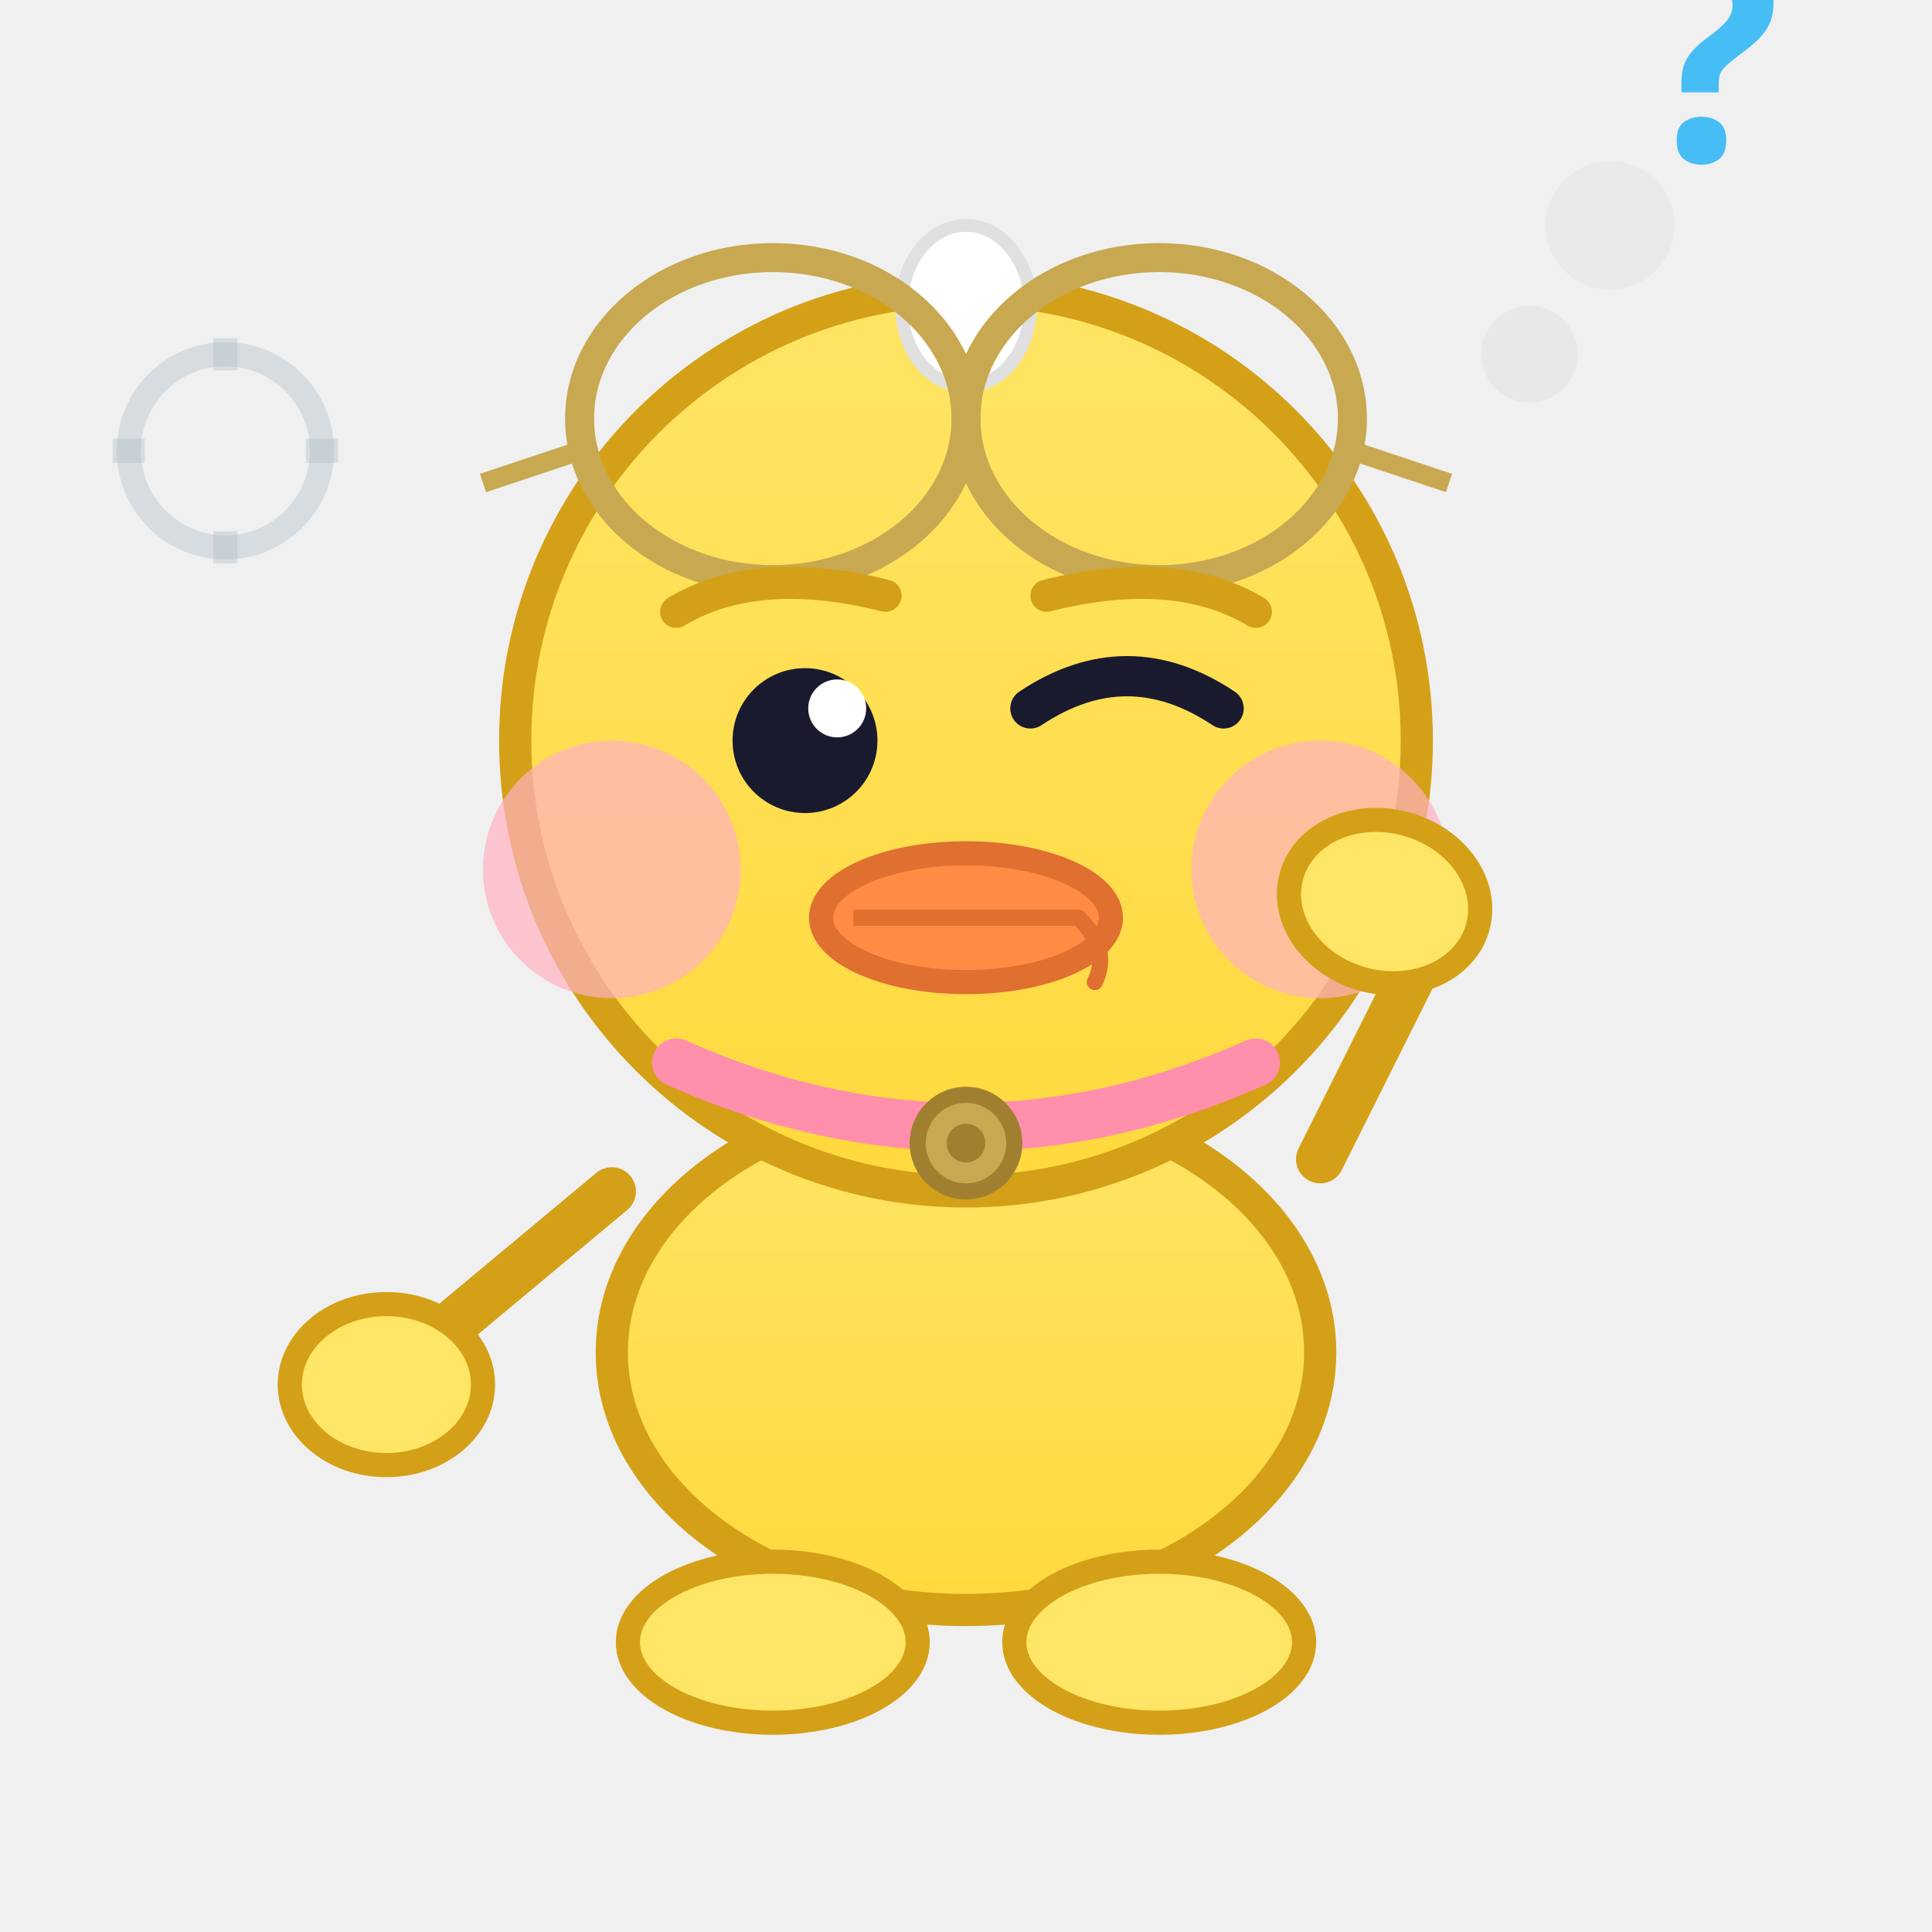
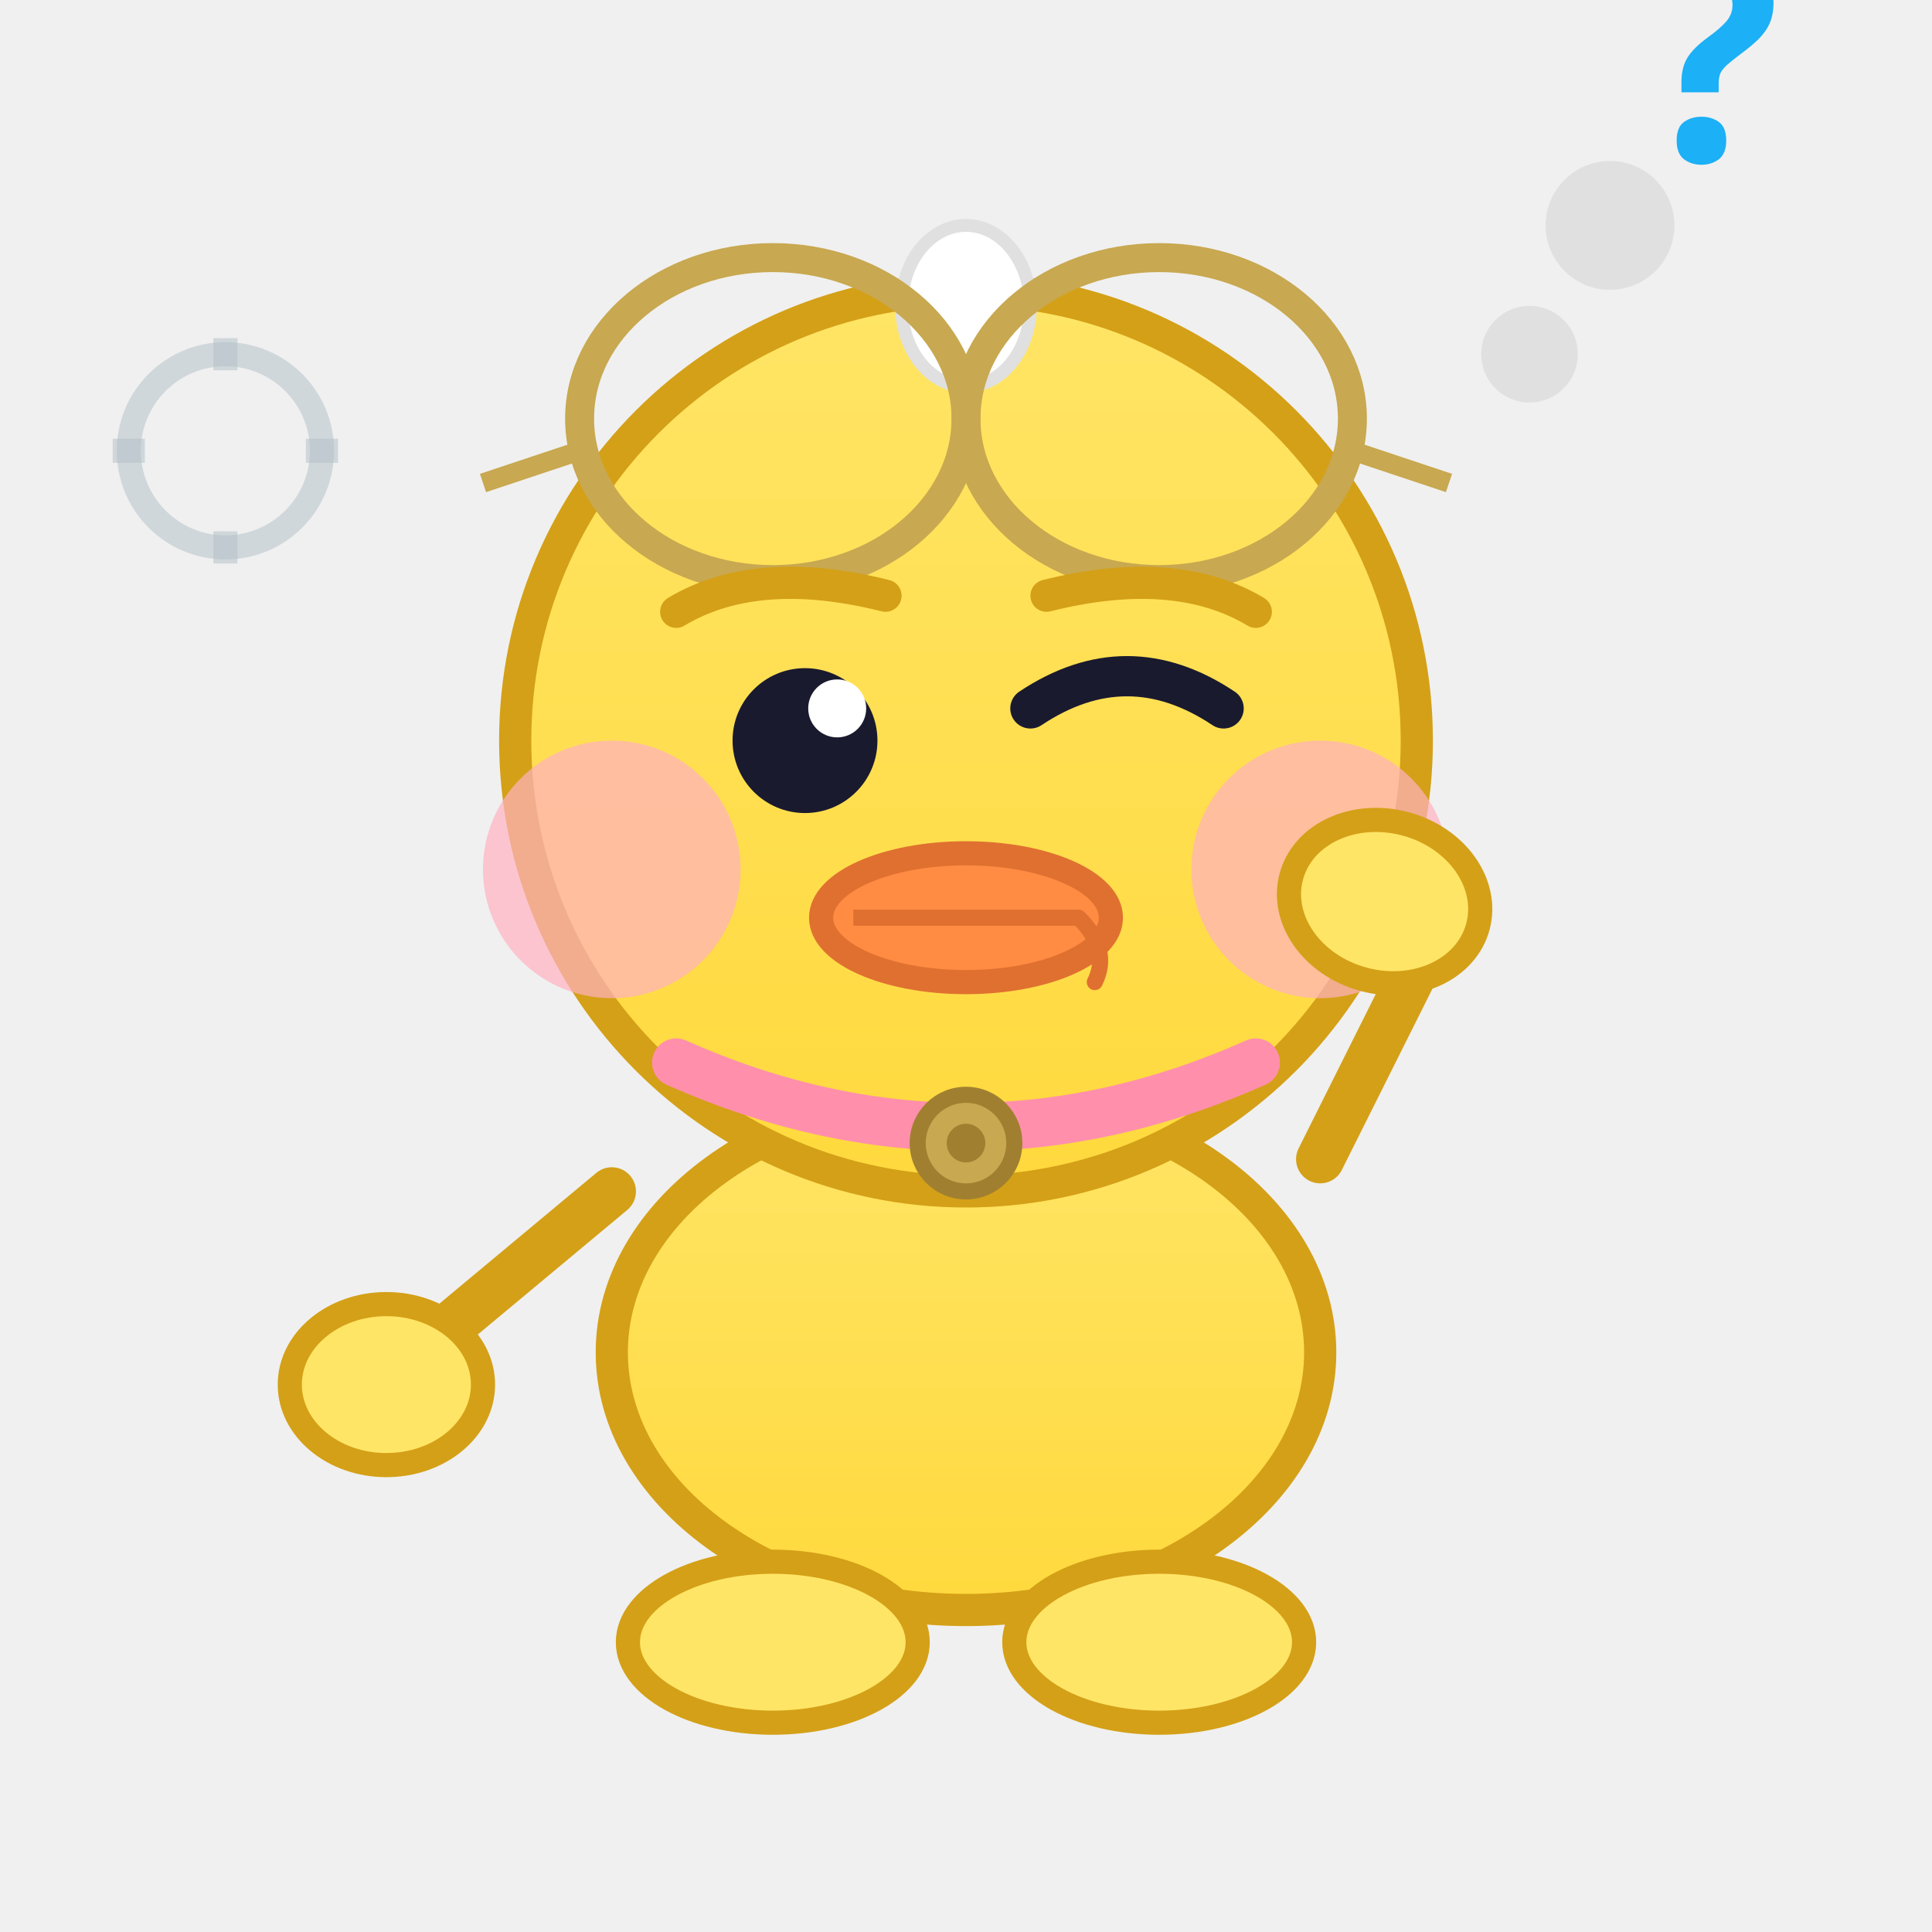
<svg xmlns="http://www.w3.org/2000/svg" viewBox="0 0 120 120" width="120" height="120">
  <defs>
    <linearGradient id="savyBodyT" x1="0" y1="0" x2="0" y2="1">
      <stop offset="0%" stop-color="#FFE566" />
      <stop offset="100%" stop-color="#FFD93D" />
    </linearGradient>
  </defs>
  <ellipse cx="60" cy="84" rx="22" ry="16" fill="url(#savyBodyT)" stroke="#D4A017" stroke-width="2" />
  <ellipse cx="48" cy="102" rx="9" ry="5" fill="#FFE566" stroke="#D4A017" stroke-width="1.5" />
  <ellipse cx="72" cy="102" rx="9" ry="5" fill="#FFE566" stroke="#D4A017" stroke-width="1.5" />
  <circle cx="60" cy="46" r="28" fill="url(#savyBodyT)" stroke="#D4A017" stroke-width="2" />
  <ellipse cx="60" cy="19" rx="4" ry="5" fill="white" stroke="#E0E0E0" stroke-width="0.8" />
  <ellipse cx="48" cy="26" rx="12" ry="10" fill="none" stroke="#C8A850" stroke-width="1.8" />
  <ellipse cx="72" cy="26" rx="12" ry="10" fill="none" stroke="#C8A850" stroke-width="1.8" />
  <line x1="60" y1="26" x2="60" y2="26" stroke="#C8A850" stroke-width="1.8" />
  <line x1="36" y1="28" x2="30" y2="30" stroke="#C8A850" stroke-width="1.2" />
  <line x1="84" y1="28" x2="90" y2="30" stroke="#C8A850" stroke-width="1.2" />
  <circle cx="38" cy="54" r="8" fill="#FFB0C1" opacity="0.7" />
  <circle cx="82" cy="54" r="8" fill="#FFB0C1" opacity="0.7" />
  <circle cx="50" cy="46" r="4.5" fill="#1a1a2e" />
  <circle cx="52" cy="44" r="1.8" fill="white" />
  <path d="M64 44 Q70 40 76 44" stroke="#1a1a2e" stroke-width="2.5" fill="none" stroke-linecap="round" />
  <path d="M42 38 Q47 35 55 37" stroke="#D4A017" stroke-width="2" fill="none" stroke-linecap="round" />
  <path d="M65 37 Q73 35 78 38" stroke="#D4A017" stroke-width="2" fill="none" stroke-linecap="round" />
  <ellipse cx="60" cy="57" rx="9" ry="4" fill="#FF8C42" stroke="#E07030" stroke-width="1.5" />
  <line x1="53" y1="57" x2="67" y2="57" stroke="#E07030" stroke-width="1" />
  <path d="M67 57 Q69 59 68 61" stroke="#E07030" stroke-width="1" fill="none" stroke-linecap="round" />
  <path d="M42 66 Q60 74 78 66" stroke="#FF8FAB" stroke-width="3" fill="none" stroke-linecap="round" />
  <circle cx="60" cy="71" r="3" fill="#C8A850" stroke="#A08030" stroke-width="1" />
  <circle cx="60" cy="71" r="1.2" fill="#A08030" />
  <path d="M82 72 L88 60" stroke="#D4A017" stroke-width="3" stroke-linecap="round" />
  <ellipse cx="86" cy="56" rx="6" ry="5" fill="#FFE566" stroke="#D4A017" stroke-width="1.5" transform="rotate(15,86,56)" />
  <path d="M38 74 L26 84" stroke="#D4A017" stroke-width="3" stroke-linecap="round" />
  <ellipse cx="24" cy="86" rx="6" ry="5" fill="#FFE566" stroke="#D4A017" stroke-width="1.5" />
-   <circle cx="95" cy="22" r="3" fill="#E0E0E0" opacity="0.5" />
-   <circle cx="100" cy="14" r="4" fill="#E0E0E0" opacity="0.4" />
-   <text x="102" y="10" font-size="18" font-weight="800" fill="#1CB0F6" font-family="Nunito, sans-serif" opacity="0.8">?</text>
-   <circle cx="14" cy="28" r="6" fill="none" stroke="#B0BEC5" stroke-width="1.5" opacity="0.4" />
-   <line x1="14" y1="21" x2="14" y2="23" stroke="#B0BEC5" stroke-width="1.5" opacity="0.4" />
-   <line x1="14" y1="33" x2="14" y2="35" stroke="#B0BEC5" stroke-width="1.5" opacity="0.4" />
-   <line x1="7" y1="28" x2="9" y2="28" stroke="#B0BEC5" stroke-width="1.5" opacity="0.4" />
-   <line x1="19" y1="28" x2="21" y2="28" stroke="#B0BEC5" stroke-width="1.5" opacity="0.4" />
+   <circle cx="95" cy="22" r="3" fill="#E0E0E0">
+     <animate attributeName="opacity" values="0.2;0.7;0.2" dur="2s" repeatCount="indefinite" />
+     <animate attributeName="r" values="2;4;2" dur="2s" repeatCount="indefinite" />
+   </circle>
+   <circle cx="100" cy="14" r="4" fill="#E0E0E0">
+     <animate attributeName="opacity" values="0.1;0.6;0.1" dur="2.5s" repeatCount="indefinite" />
+     <animate attributeName="r" values="3;5;3" dur="2.5s" repeatCount="indefinite" />
+   </circle>
+   <text x="102" y="10" font-size="18" font-weight="800" fill="#1CB0F6" font-family="Nunito, sans-serif">?
+     <animateTransform attributeName="transform" type="translate" values="0,0;0,-6;0,0" dur="1.5s" repeatCount="indefinite" />
+     <animate attributeName="opacity" values="0.3;1;0.3" dur="1.5s" repeatCount="indefinite" />
+   </text>
+   <g>
+     <circle cx="14" cy="28" r="6" fill="none" stroke="#B0BEC5" stroke-width="1.5" opacity="0.5" />
+     <line x1="14" y1="21" x2="14" y2="23" stroke="#B0BEC5" stroke-width="1.5" opacity="0.5" />
+     <line x1="14" y1="33" x2="14" y2="35" stroke="#B0BEC5" stroke-width="1.5" opacity="0.5" />
+     <line x1="7" y1="28" x2="9" y2="28" stroke="#B0BEC5" stroke-width="1.5" opacity="0.5" />
+     <line x1="19" y1="28" x2="21" y2="28" stroke="#B0BEC5" stroke-width="1.5" opacity="0.5" />
+     <animateTransform attributeName="transform" type="rotate" values="0 14 28;360 14 28" dur="4s" repeatCount="indefinite" />
+   </g>
</svg>
